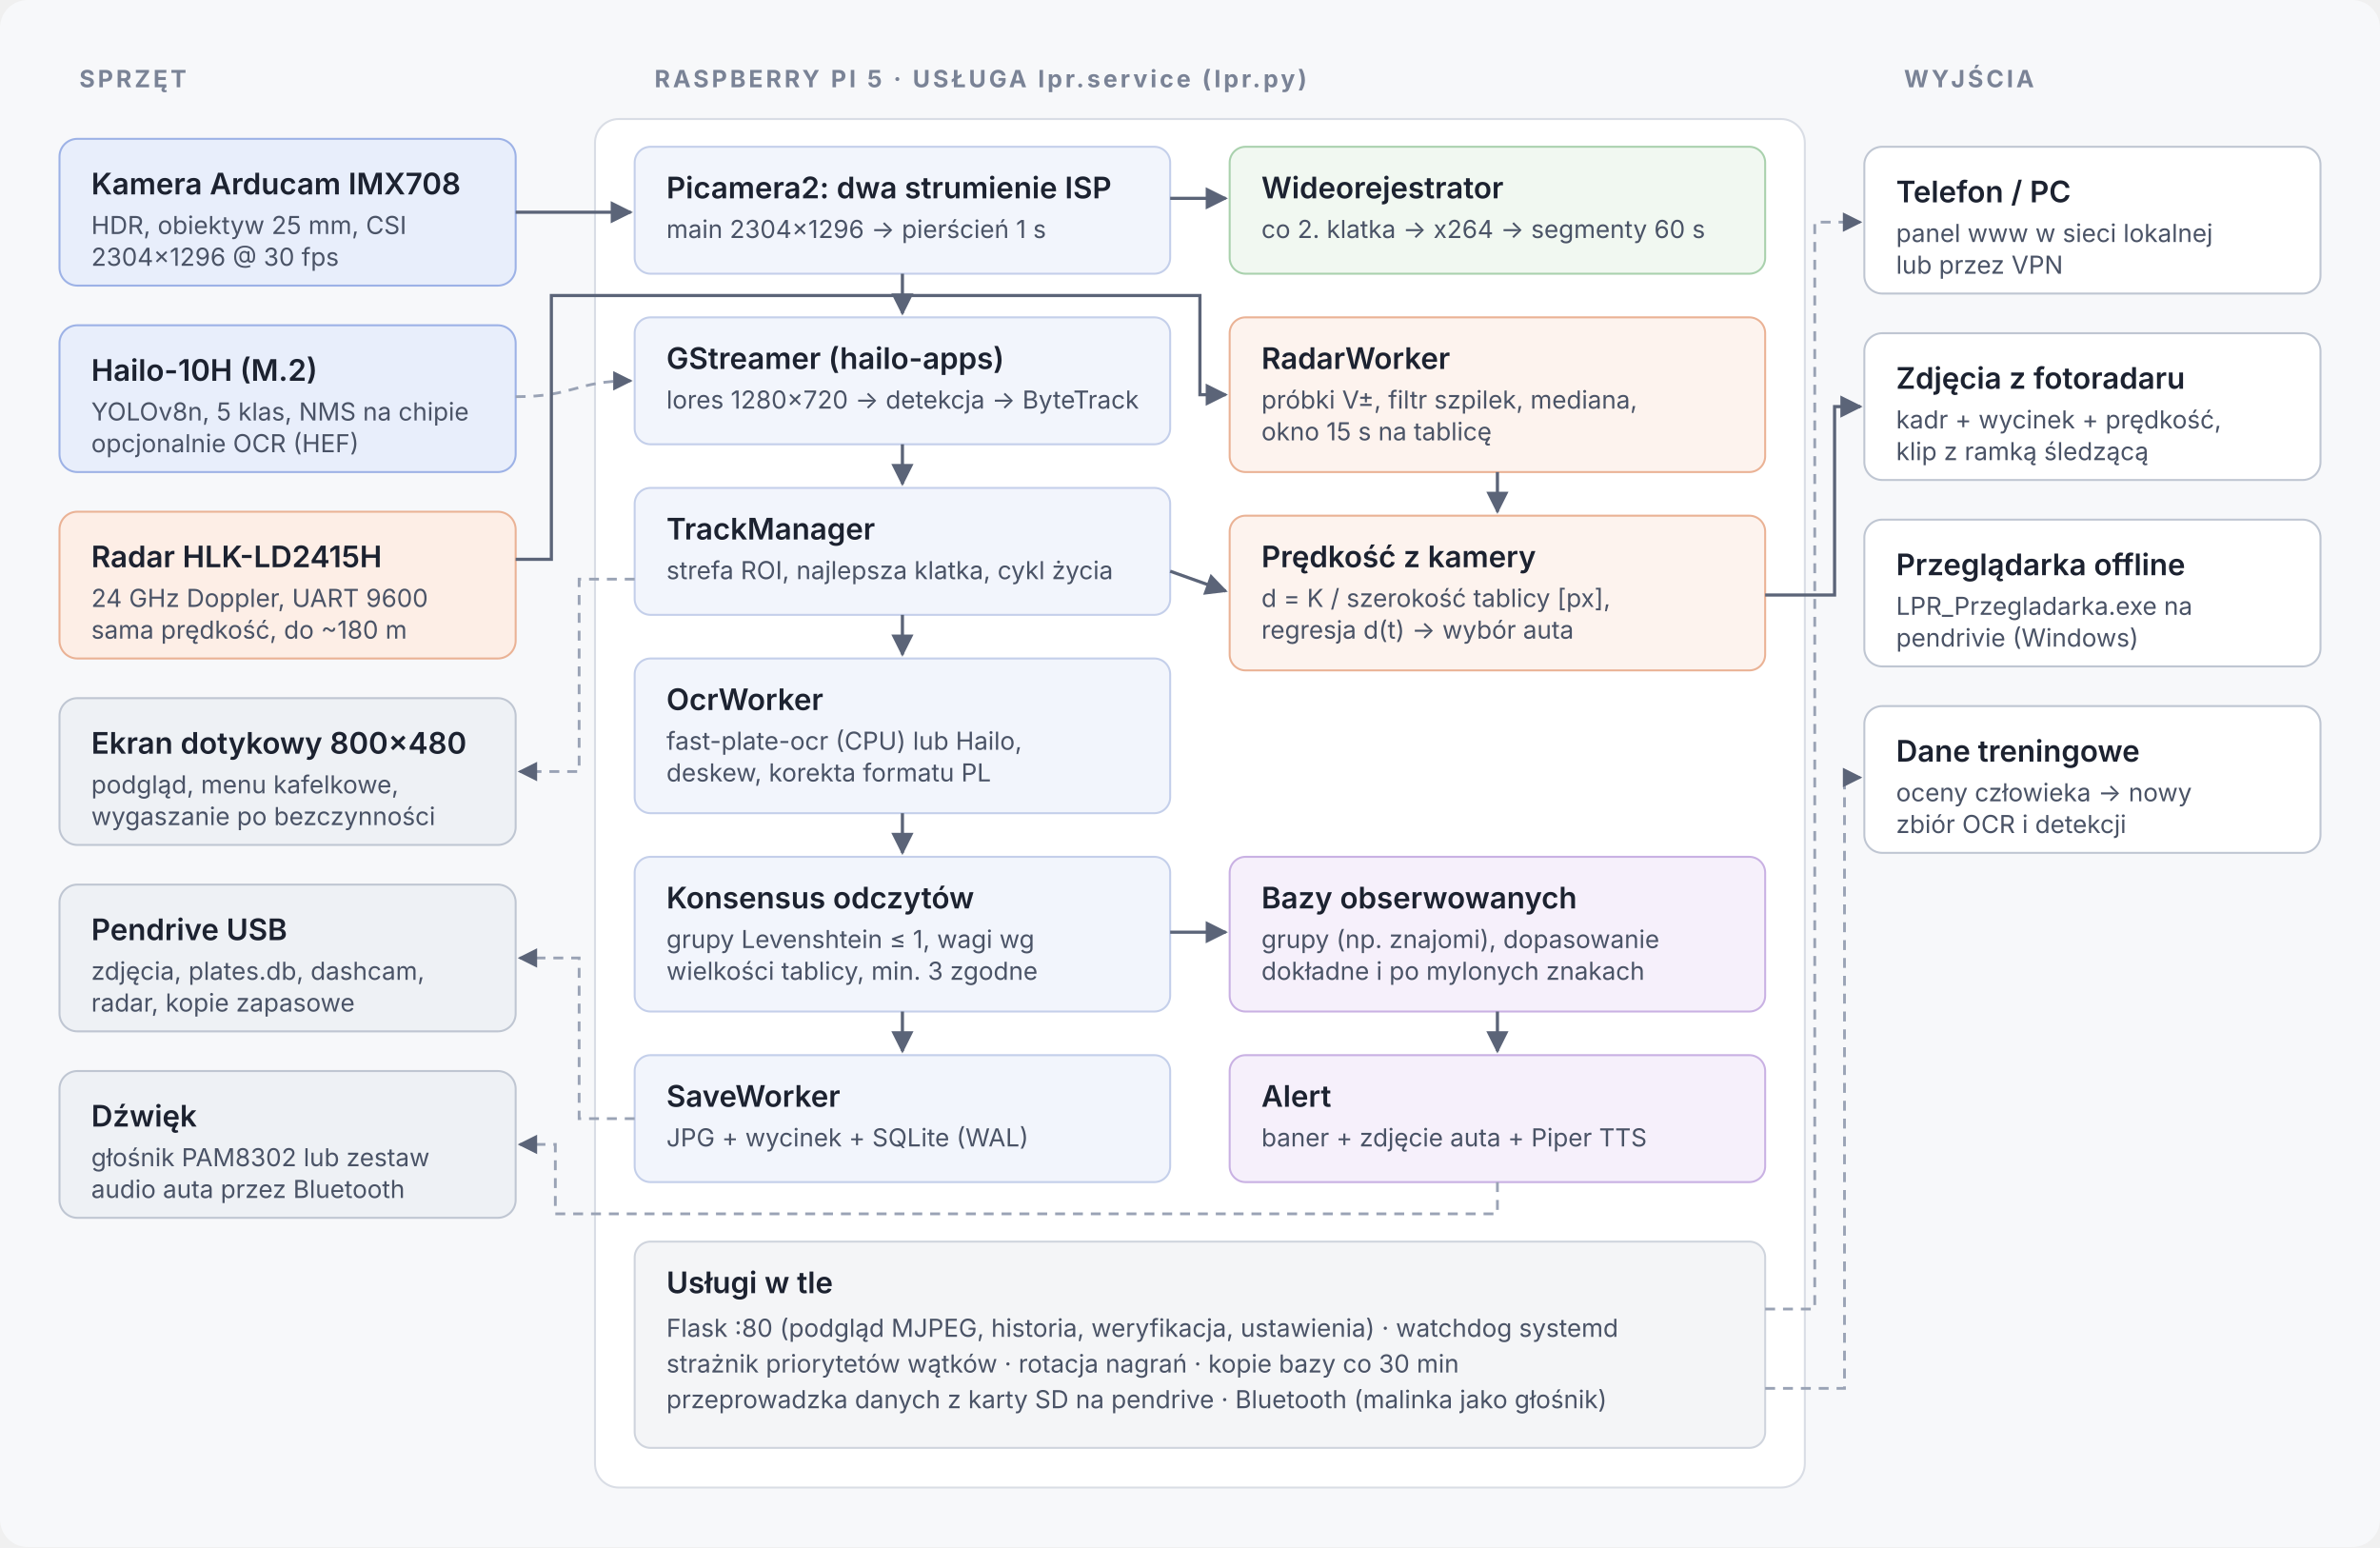
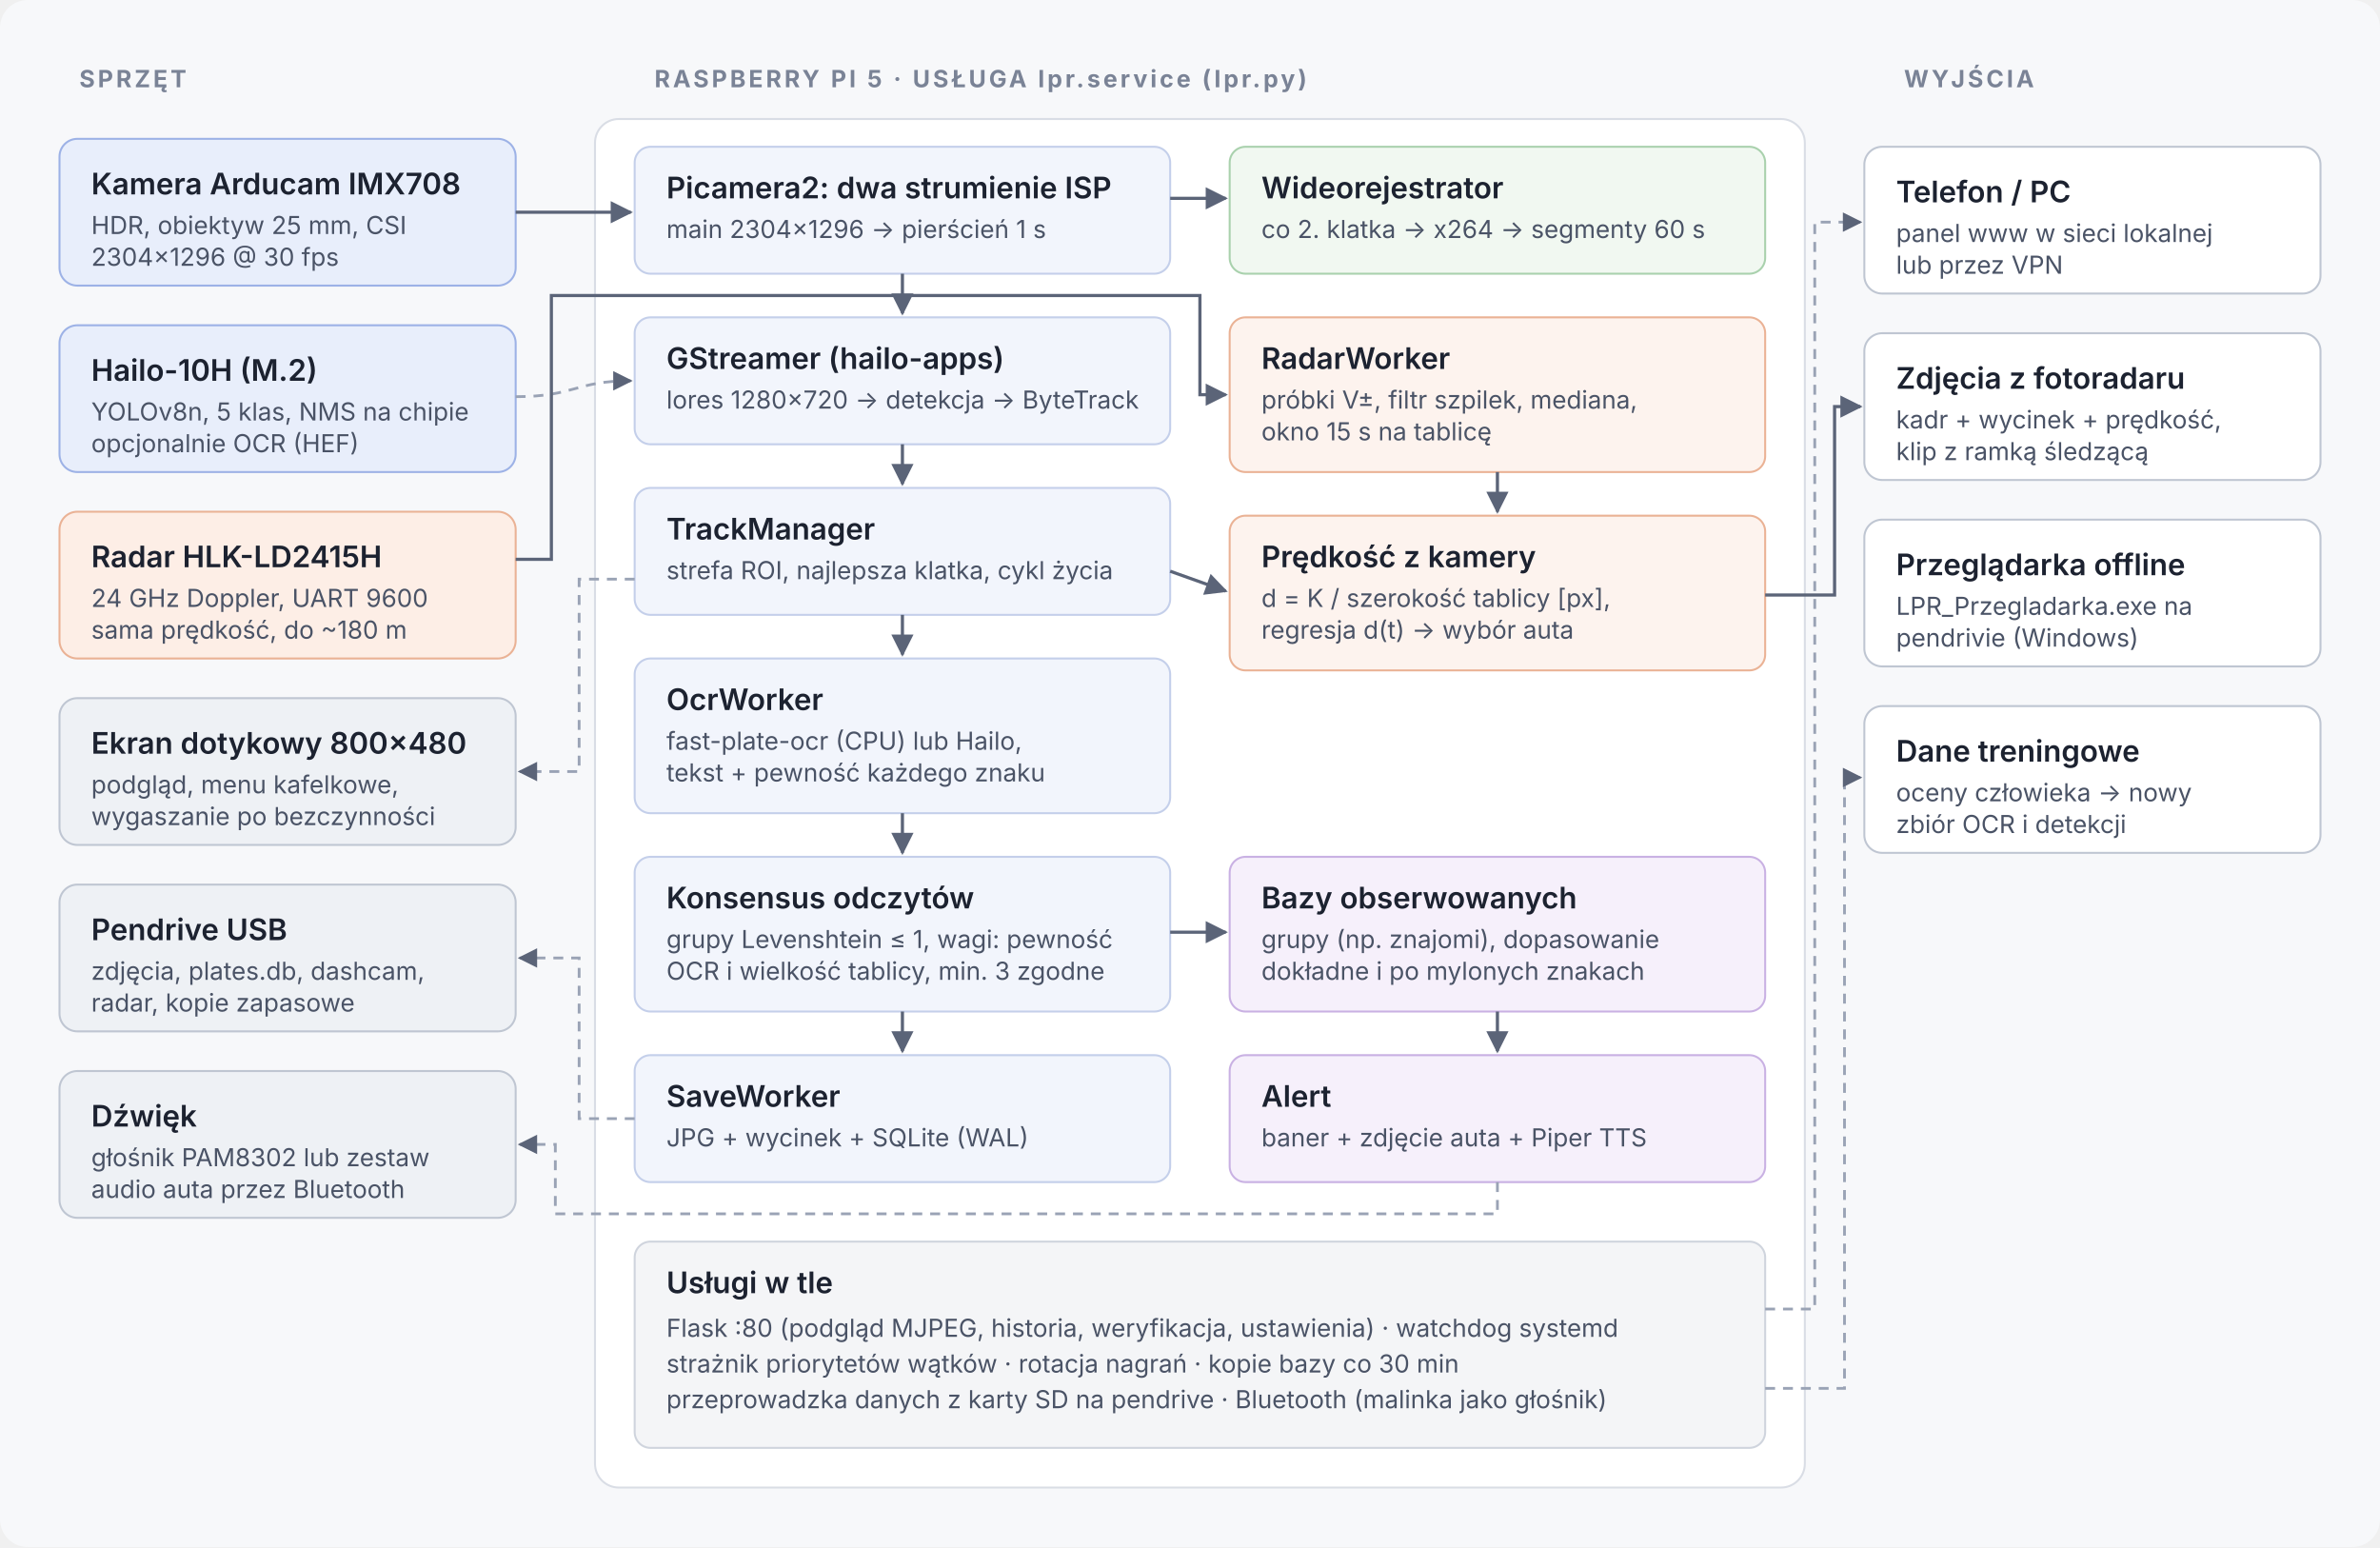
<svg xmlns="http://www.w3.org/2000/svg" width="1200" height="780" viewBox="0 0 1200 780" font-family="Inter, Segoe UI, Helvetica, Arial, sans-serif">
  <defs>
    <marker id="a" viewBox="0 0 10 10" refX="9" refY="5" markerWidth="7" markerHeight="7" orient="auto-start-reverse">
      <path d="M0,0 L10,5 L0,10 z" fill="#5b6478" />
    </marker>
    <style>
      .t  { font-size: 15px; font-weight: 600; fill: #1c2230; }
      .s  { font-size: 12.5px; fill: #4a5366; }
      .h  { font-size: 12px; font-weight: 700; letter-spacing: .12em; fill: #7a8396; }
      .ln { stroke: #5b6478; stroke-width: 1.6; fill: none; marker-end: url(#a); }
      .dl { stroke: #9aa3b5; stroke-width: 1.4; fill: none; stroke-dasharray: 5 4; marker-end: url(#a); }
    </style>
  </defs>
  <rect width="1200" height="780" rx="14" fill="#f7f8fa" />
  <text x="40" y="44" class="h">SPRZĘT</text>
  <text x="330" y="44" class="h">RASPBERRY PI 5 · USŁUGA lpr.service (lpr.py)</text>
  <text x="960" y="44" class="h">WYJŚCIA</text>
  <rect x="300" y="60" width="610" height="690" rx="12" fill="#ffffff" stroke="#d9dde5" />
  <g>
    <rect x="30" y="70" width="230" height="74" rx="9" fill="#e8eefb" stroke="#9db2e6" />
    <text x="46" y="98" class="t">Kamera Arducam IMX708</text>
    <text x="46" y="118" class="s">HDR, obiektyw 25 mm, CSI</text>
    <text x="46" y="134" class="s">2304×1296 @ 30 fps</text>
    <rect x="30" y="164" width="230" height="74" rx="9" fill="#e8eefb" stroke="#9db2e6" />
    <text x="46" y="192" class="t">Hailo-10H (M.2)</text>
    <text x="46" y="212" class="s">YOLOv8n, 5 klas, NMS na chipie</text>
    <text x="46" y="228" class="s">opcjonalnie OCR (HEF)</text>
    <rect x="30" y="258" width="230" height="74" rx="9" fill="#fdeee6" stroke="#eab295" />
    <text x="46" y="286" class="t">Radar HLK-LD2415H</text>
    <text x="46" y="306" class="s">24 GHz Doppler, UART 9600</text>
    <text x="46" y="322" class="s">sama prędkość, do ~180 m</text>
    <rect x="30" y="352" width="230" height="74" rx="9" fill="#eef1f5" stroke="#bfc6d2" />
    <text x="46" y="380" class="t">Ekran dotykowy 800×480</text>
    <text x="46" y="400" class="s">podgląd, menu kafelkowe,</text>
    <text x="46" y="416" class="s">wygaszanie po bezczynności</text>
    <rect x="30" y="446" width="230" height="74" rx="9" fill="#eef1f5" stroke="#bfc6d2" />
    <text x="46" y="474" class="t">Pendrive USB</text>
    <text x="46" y="494" class="s">zdjęcia, plates.db, dashcam,</text>
    <text x="46" y="510" class="s">radar, kopie zapasowe</text>
    <rect x="30" y="540" width="230" height="74" rx="9" fill="#eef1f5" stroke="#bfc6d2" />
    <text x="46" y="568" class="t">Dźwięk</text>
    <text x="46" y="588" class="s">głośnik PAM8302 lub zestaw</text>
    <text x="46" y="604" class="s">audio auta przez Bluetooth</text>
  </g>
  <rect x="320" y="74" width="270" height="64" rx="8" fill="#f2f5fc" stroke="#c4cfea" />
  <text x="336" y="100" class="t">Picamera2: dwa strumienie ISP</text>
  <text x="336" y="120" class="s">main 2304×1296 → pierścień 1 s</text>
  <rect x="320" y="160" width="270" height="64" rx="8" fill="#f2f5fc" stroke="#c4cfea" />
  <text x="336" y="186" class="t">GStreamer (hailo-apps)</text>
  <text x="336" y="206" class="s">lores 1280×720 → detekcja → ByteTrack</text>
  <rect x="320" y="246" width="270" height="64" rx="8" fill="#f2f5fc" stroke="#c4cfea" />
  <text x="336" y="272" class="t">TrackManager</text>
  <text x="336" y="292" class="s">strefa ROI, najlepsza klatka, cykl życia</text>
  <rect x="320" y="332" width="270" height="78" rx="8" fill="#f2f5fc" stroke="#c4cfea" />
  <text x="336" y="358" class="t">OcrWorker</text>
  <text x="336" y="378" class="s">fast-plate-ocr (CPU) lub Hailo,</text>
-   <text x="336" y="394" class="s">deskew, korekta formatu PL</text>
+   <text x="336" y="394" class="s">tekst + pewność każdego znaku</text>
  <rect x="320" y="432" width="270" height="78" rx="8" fill="#f2f5fc" stroke="#c4cfea" />
  <text x="336" y="458" class="t">Konsensus odczytów</text>
-   <text x="336" y="478" class="s">grupy Levenshtein ≤ 1, wagi wg</text>
-   <text x="336" y="494" class="s">wielkości tablicy, min. 3 zgodne</text>
+   <text x="336" y="478" class="s">grupy Levenshtein ≤ 1, wagi: pewność</text>
+   <text x="336" y="494" class="s">OCR i wielkość tablicy, min. 3 zgodne</text>
  <rect x="320" y="532" width="270" height="64" rx="8" fill="#f2f5fc" stroke="#c4cfea" />
  <text x="336" y="558" class="t">SaveWorker</text>
  <text x="336" y="578" class="s">JPG + wycinek + SQLite (WAL)</text>
  <rect x="620" y="74" width="270" height="64" rx="8" fill="#f1f8f1" stroke="#a9d1ad" />
  <text x="636" y="100" class="t">Wideorejestrator</text>
  <text x="636" y="120" class="s">co 2. klatka → x264 → segmenty 60 s</text>
  <rect x="620" y="160" width="270" height="78" rx="8" fill="#fdf3ee" stroke="#eab295" />
  <text x="636" y="186" class="t">RadarWorker</text>
  <text x="636" y="206" class="s">próbki V±, filtr szpilek, mediana,</text>
  <text x="636" y="222" class="s">okno 15 s na tablicę</text>
  <rect x="620" y="260" width="270" height="78" rx="8" fill="#fdf3ee" stroke="#eab295" />
  <text x="636" y="286" class="t">Prędkość z kamery</text>
  <text x="636" y="306" class="s">d = K / szerokość tablicy [px],</text>
  <text x="636" y="322" class="s">regresja d(t) → wybór auta</text>
  <rect x="620" y="432" width="270" height="78" rx="8" fill="#f6f0fb" stroke="#c9b1e3" />
  <text x="636" y="458" class="t">Bazy obserwowanych</text>
  <text x="636" y="478" class="s">grupy (np. znajomi), dopasowanie</text>
  <text x="636" y="494" class="s">dokładne i po mylonych znakach</text>
  <rect x="620" y="532" width="270" height="64" rx="8" fill="#f6f0fb" stroke="#c9b1e3" />
  <text x="636" y="558" class="t">Alert</text>
  <text x="636" y="578" class="s">baner + zdjęcie auta + Piper TTS</text>
  <rect x="320" y="626" width="570" height="104" rx="8" fill="#f4f5f7" stroke="#cfd4dd" />
  <text x="336" y="652" class="t">Usługi w tle</text>
  <text x="336" y="674" class="s">Flask :80 (podgląd MJPEG, historia, weryfikacja, ustawienia) · watchdog systemd</text>
  <text x="336" y="692" class="s">strażnik priorytetów wątków · rotacja nagrań · kopie bazy co 30 min</text>
  <text x="336" y="710" class="s">przeprowadzka danych z karty SD na pendrive · Bluetooth (malinka jako głośnik)</text>
  <rect x="940" y="74" width="230" height="74" rx="9" fill="#ffffff" stroke="#bfc6d2" />
  <text x="956" y="102" class="t">Telefon / PC</text>
  <text x="956" y="122" class="s">panel www w sieci lokalnej</text>
  <text x="956" y="138" class="s">lub przez VPN</text>
  <rect x="940" y="168" width="230" height="74" rx="9" fill="#ffffff" stroke="#bfc6d2" />
  <text x="956" y="196" class="t">Zdjęcia z fotoradaru</text>
  <text x="956" y="216" class="s">kadr + wycinek + prędkość,</text>
  <text x="956" y="232" class="s">klip z ramką śledzącą</text>
  <rect x="940" y="262" width="230" height="74" rx="9" fill="#ffffff" stroke="#bfc6d2" />
  <text x="956" y="290" class="t">Przeglądarka offline</text>
  <text x="956" y="310" class="s">LPR_Przegladarka.exe na</text>
  <text x="956" y="326" class="s">pendrivie (Windows)</text>
  <rect x="940" y="356" width="230" height="74" rx="9" fill="#ffffff" stroke="#bfc6d2" />
  <text x="956" y="384" class="t">Dane treningowe</text>
  <text x="956" y="404" class="s">oceny człowieka → nowy</text>
  <text x="956" y="420" class="s">zbiór OCR i detekcji</text>
  <path class="ln" d="M260,107 L318,107" />
  <path class="dl" d="M260,200 C290,200 290,192 318,192" />
  <path class="ln" d="M260,282 L278,282 L278,149 L605,149 L605,199 L618,199" />
  <path class="ln" d="M455,138 L455,158" />
  <path class="ln" d="M455,224 L455,244" />
  <path class="ln" d="M455,310 L455,330" />
  <path class="ln" d="M455,410 L455,430" />
  <path class="ln" d="M455,510 L455,530" />
  <path class="ln" d="M590,100 L618,100" />
  <path class="ln" d="M590,288 L618,298" />
  <path class="ln" d="M755,238 L755,258" />
  <path class="ln" d="M590,470 L618,470" />
  <path class="ln" d="M755,510 L755,530" />
  <path class="dl" d="M320,292 L292,292 L292,389 L262,389" />
  <path class="dl" d="M320,564 L292,564 L292,483 L262,483" />
  <path class="dl" d="M755,596 L755,612 L280,612 L280,577 L262,577" />
  <path class="dl" d="M890,660 L915,660 L915,112 L938,112" />
  <path class="ln" d="M890,300 L925,300 L925,205 L938,205" />
  <path class="dl" d="M890,700 L930,700 L930,392 L938,392" />
</svg>
